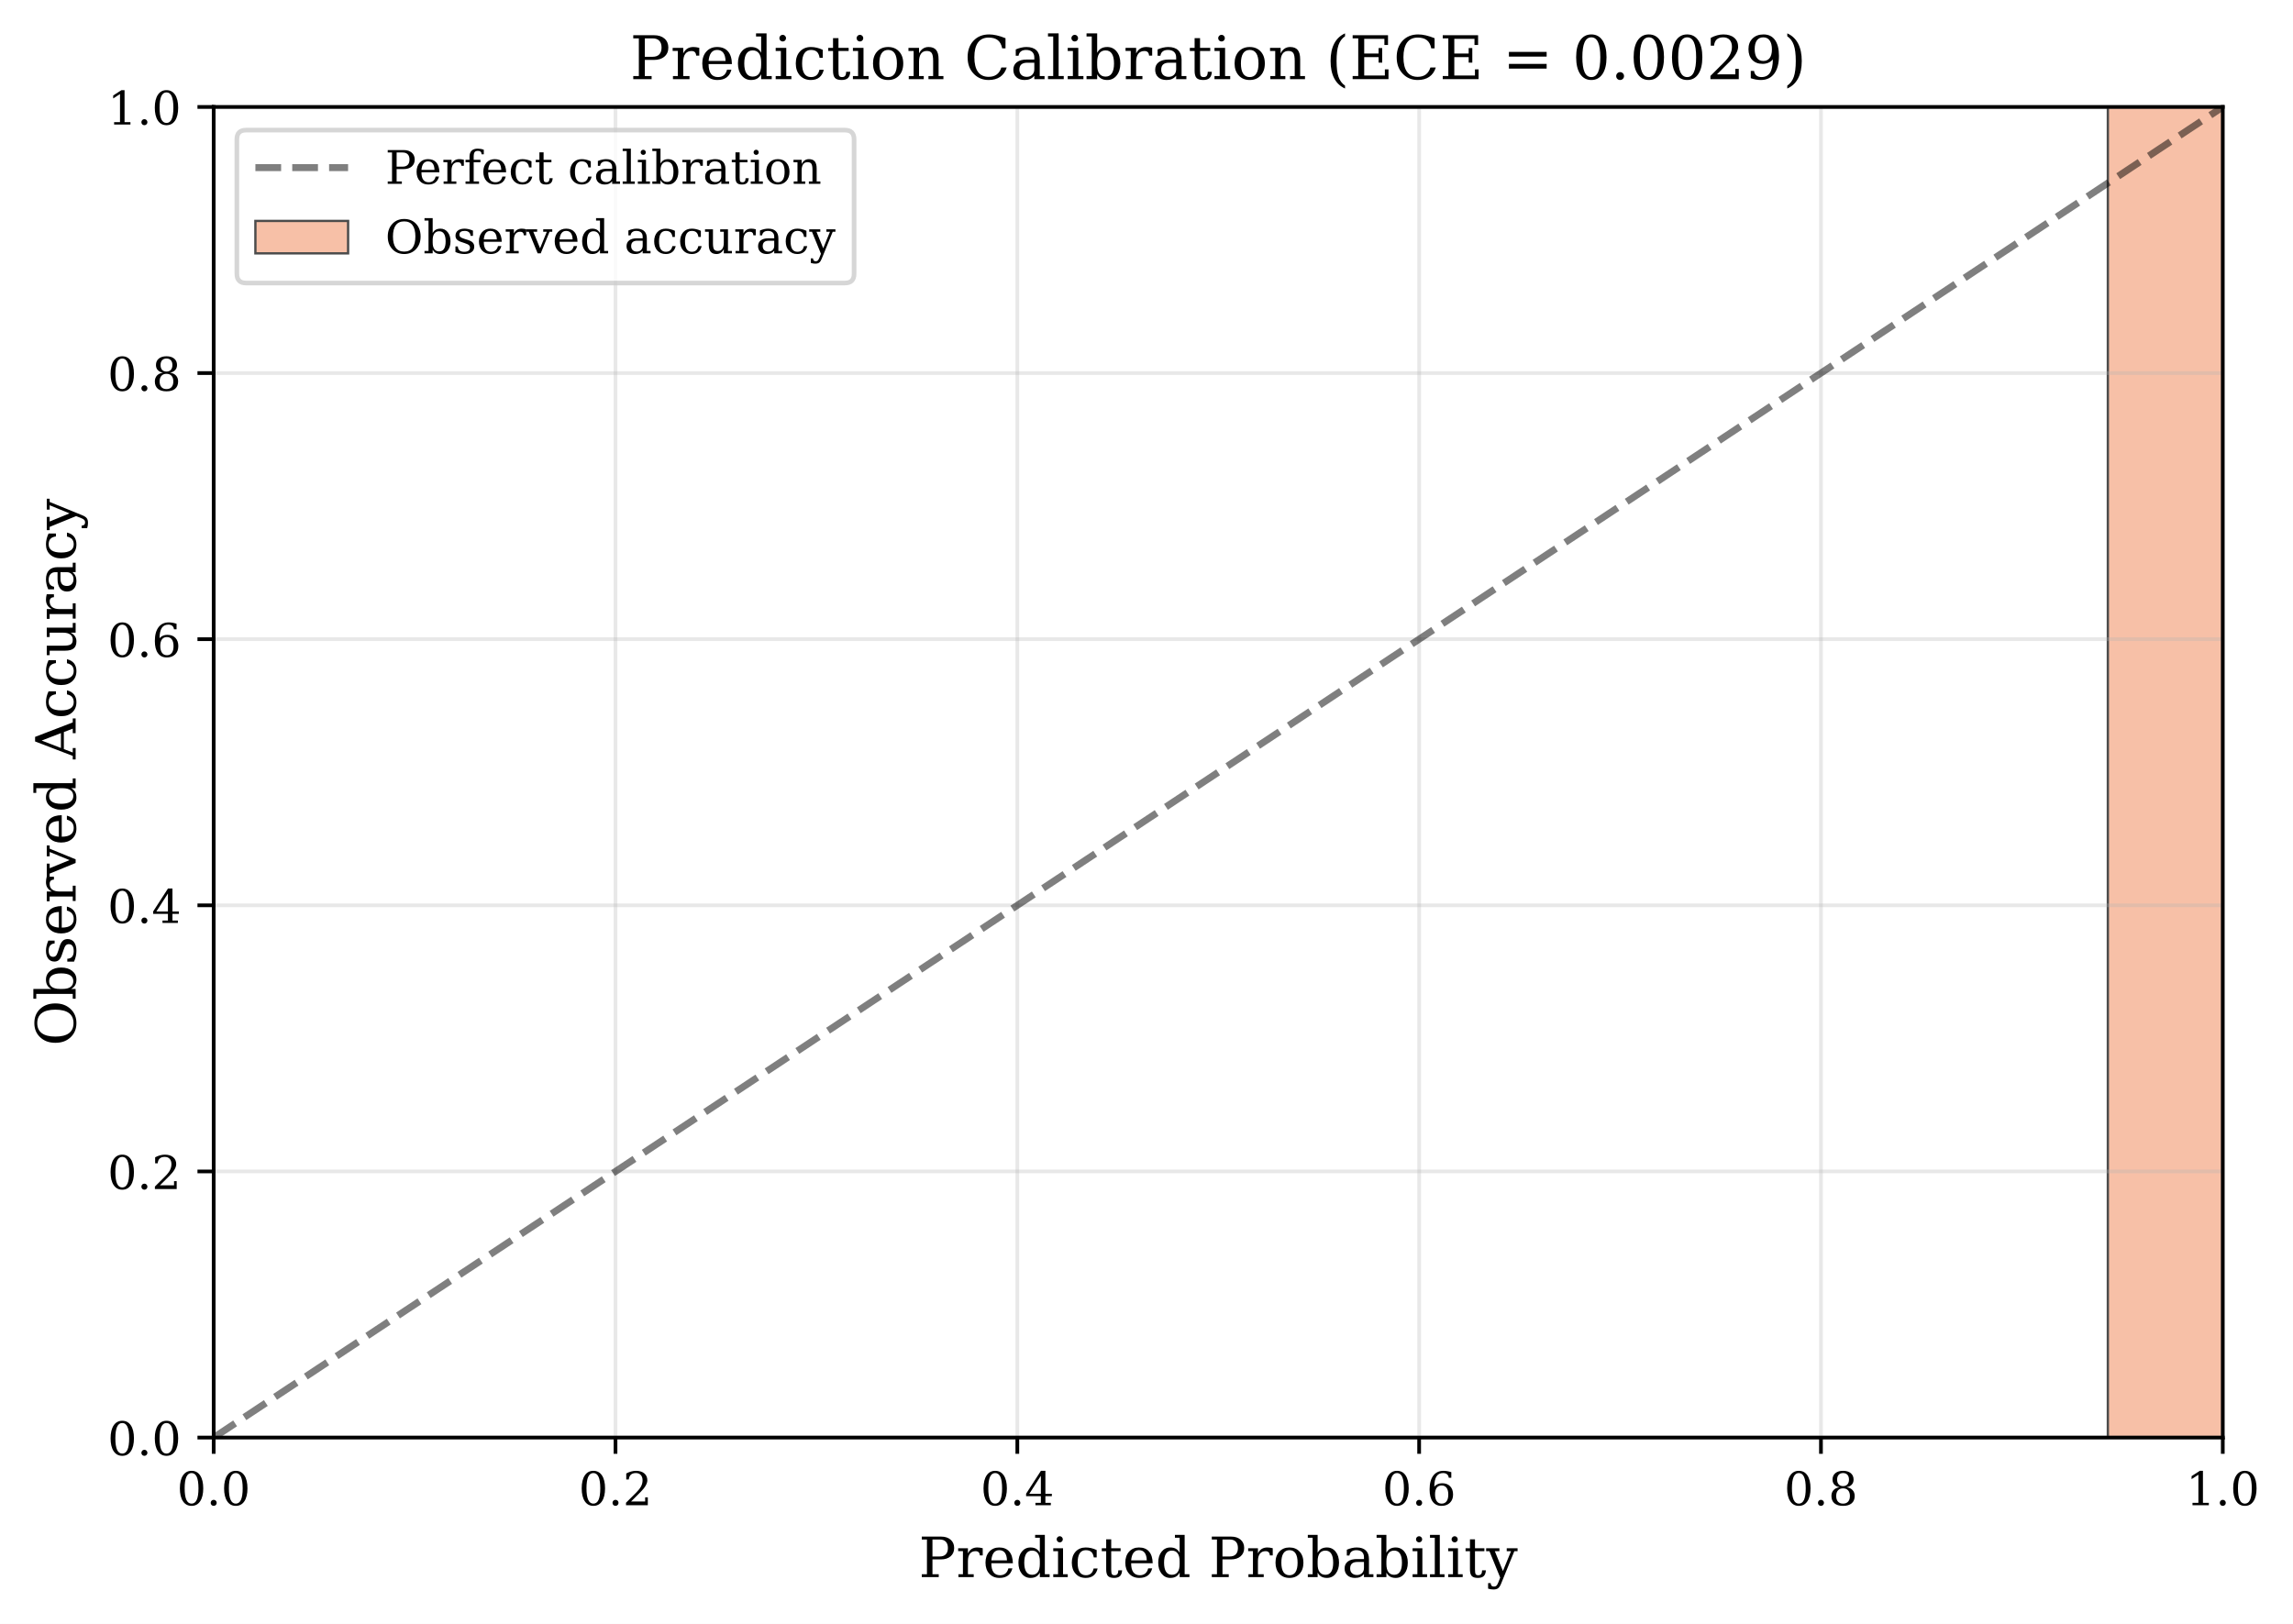
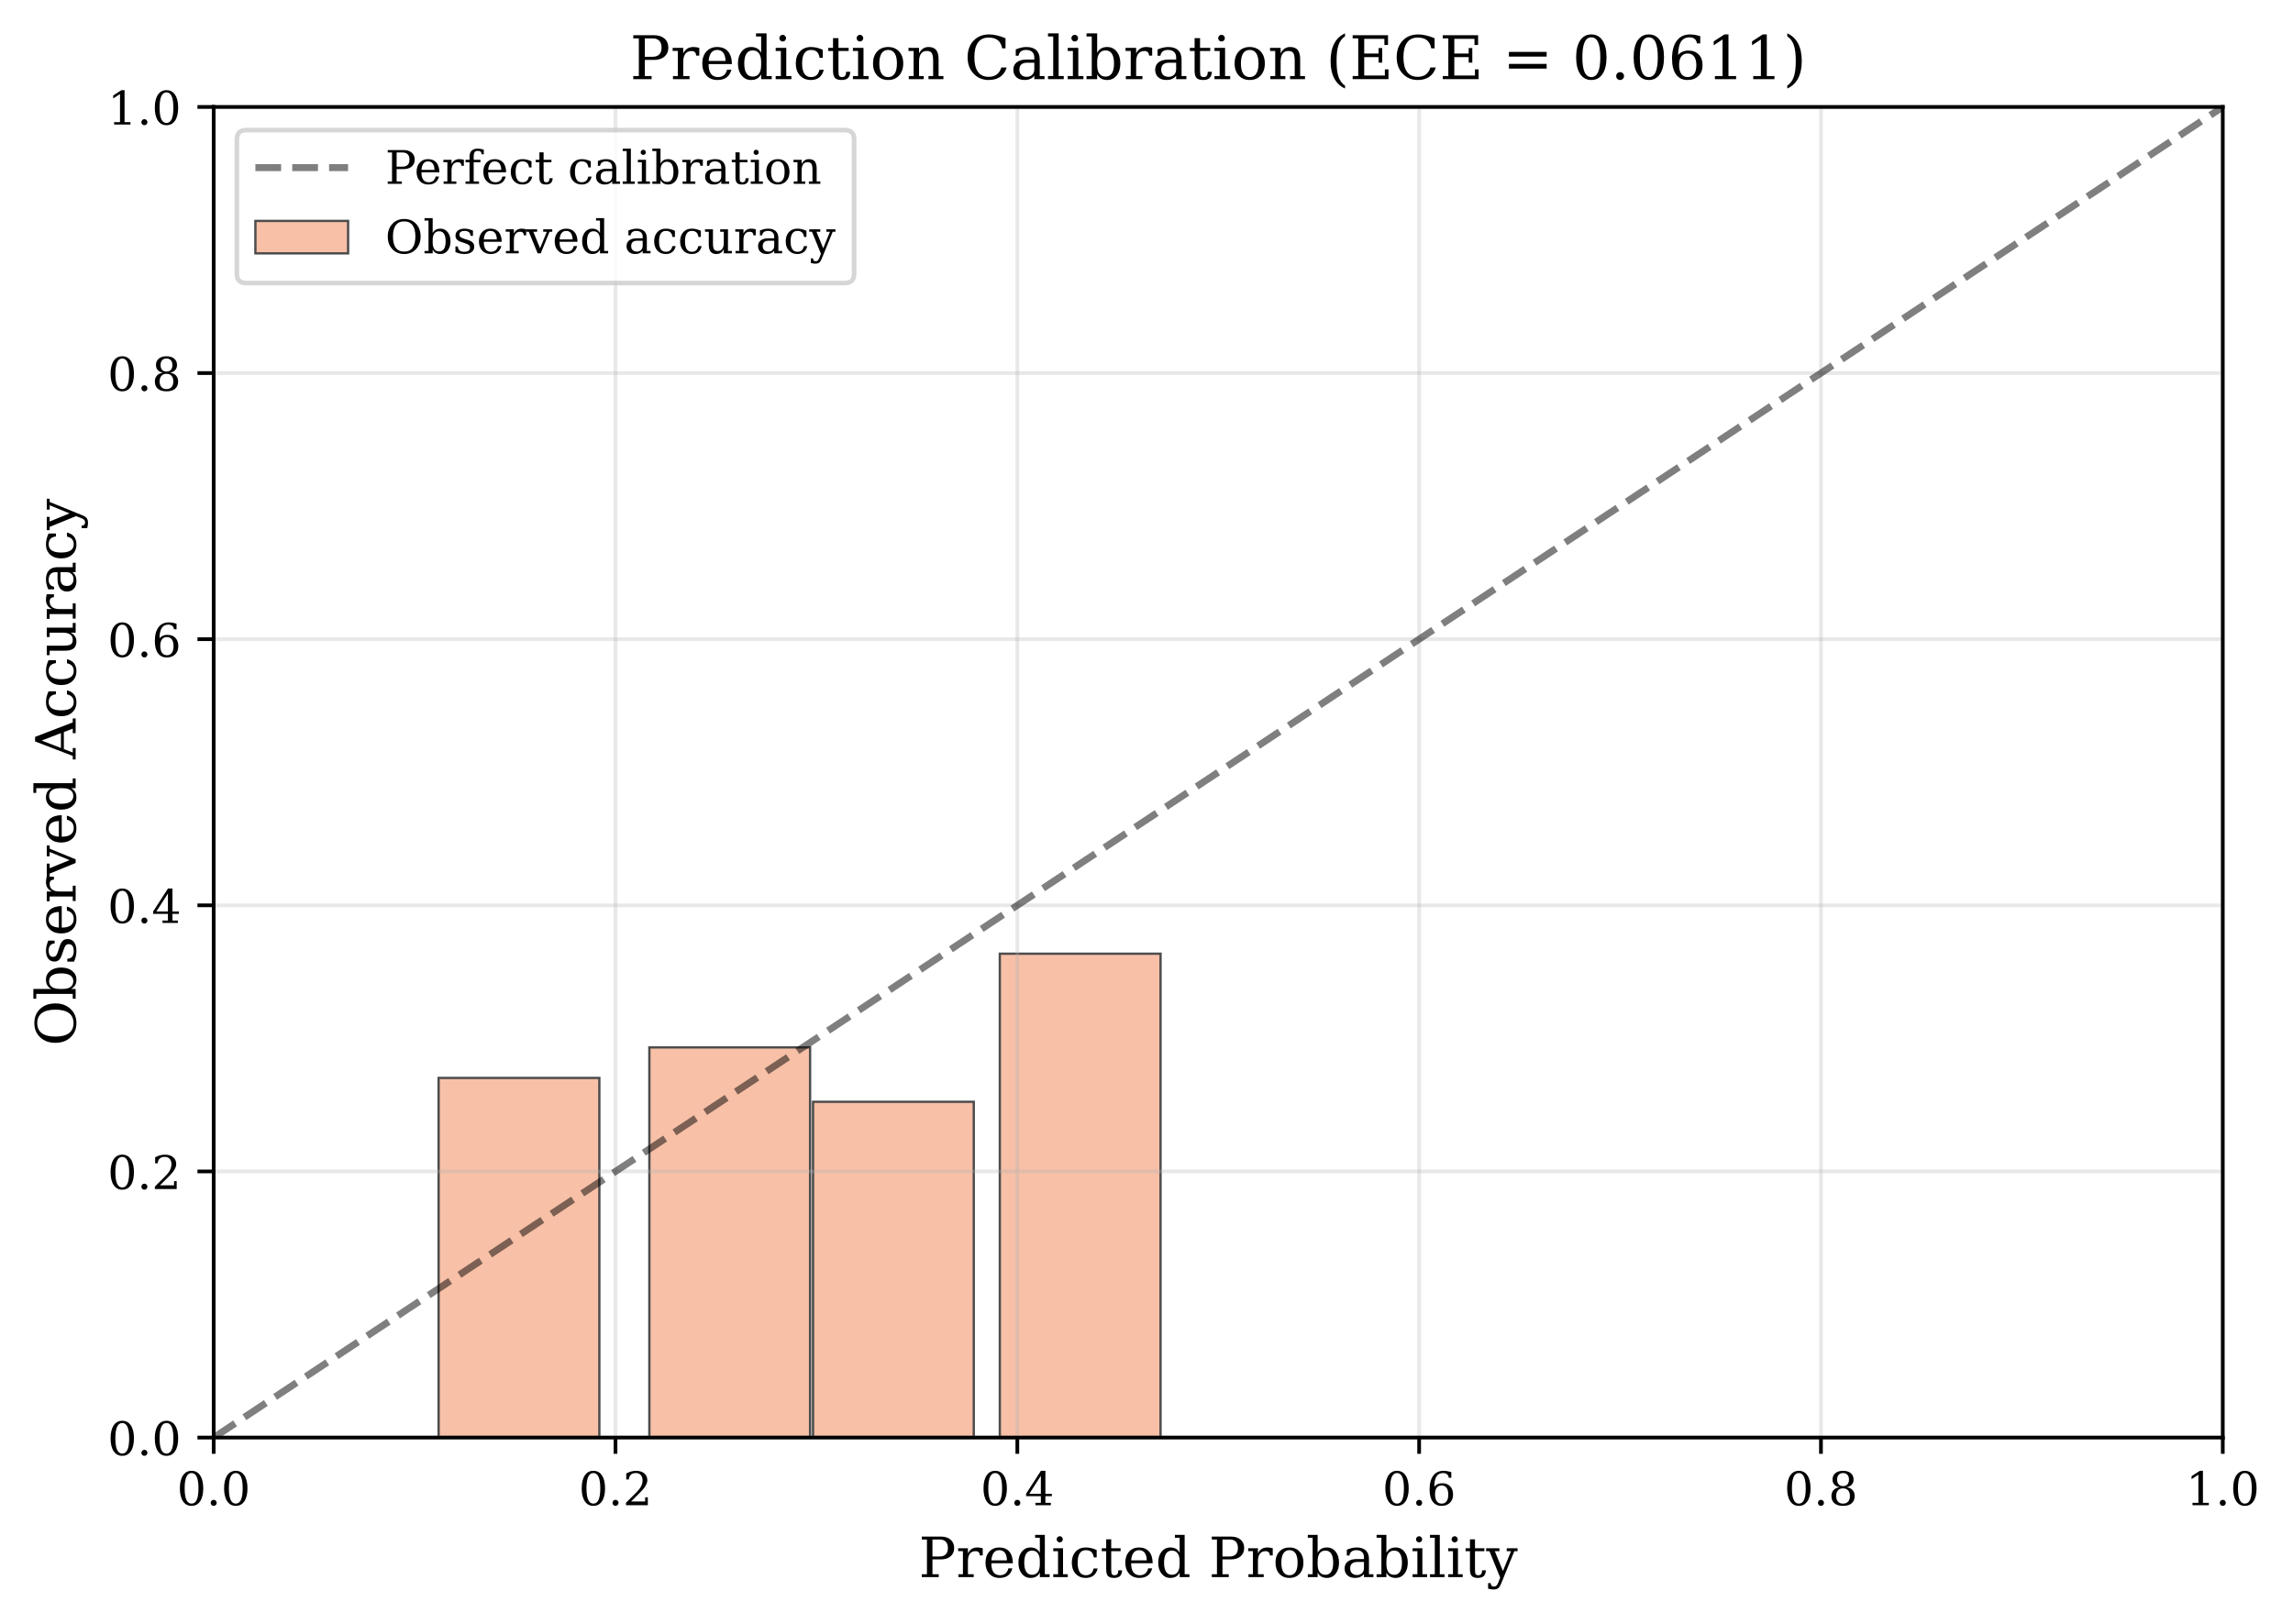
<svg xmlns="http://www.w3.org/2000/svg" xmlns:xlink="http://www.w3.org/1999/xlink" width="494.733pt" height="350.436pt" viewBox="0 0 494.733 350.436" version="1.1">
  <defs>
    <style type="text/css">*{stroke-linejoin: round; stroke-linecap: butt}</style>
  </defs>
  <g id="figure_1">
    <g id="patch_1">
      <path d="M 0 350.436  L 494.733 350.436  L 494.733 0  L 0 0  z " style="fill: #ffffff" />
    </g>
    <g id="axes_1">
      <g id="patch_2">
        <path d="M 46.104 310.235  L 479.581 310.235  L 479.581 23.078  L 46.104 23.078  z " style="fill: #ffffff" />
      </g>
      <g id="patch_3">
-         <path d="M 28.765 310.235  L 63.443 310.235  L 63.443 310.235  L 28.765 310.235  z " clip-path="url(#p8bd8ee29d3)" style="fill: #f4a582; opacity: 0.7; stroke: #000000; stroke-width: 0.5; stroke-linejoin: miter" />
+         <path d="M 50.696 310.235  L 85.374 310.235  L 85.374 310.235  L 50.696 310.235  z " clip-path="url(#p2d339470f7)" style="fill: #f4a582; opacity: 0.7; stroke: #000000; stroke-width: 0.5; stroke-linejoin: miter" />
      </g>
      <g id="patch_4">
-         <path d="M 454.785 310.235  L 489.463 310.235  L 489.463 23.078  L 454.785 23.078  z " clip-path="url(#p8bd8ee29d3)" style="fill: #f4a582; opacity: 0.7; stroke: #000000; stroke-width: 0.5; stroke-linejoin: miter" />
+         <path d="M 94.634 310.235  L 129.312 310.235  L 129.312 232.625  L 94.634 232.625  z " clip-path="url(#p2d339470f7)" style="fill: #f4a582; opacity: 0.7; stroke: #000000; stroke-width: 0.5; stroke-linejoin: miter" />
+       </g>
+       <g id="patch_5">
+         <path d="M 140.103 310.235  L 174.782 310.235  L 174.782 226.031  L 140.103 226.031  z " clip-path="url(#p2d339470f7)" style="fill: #f4a582; opacity: 0.7; stroke: #000000; stroke-width: 0.5; stroke-linejoin: miter" />
+       </g>
+       <g id="patch_6">
+         <path d="M 175.422 310.235  L 210.1 310.235  L 210.1 237.775  L 175.422 237.775  z " clip-path="url(#p2d339470f7)" style="fill: #f4a582; opacity: 0.7; stroke: #000000; stroke-width: 0.5; stroke-linejoin: miter" />
+       </g>
+       <g id="patch_7">
+         <path d="M 215.718 310.235  L 250.396 310.235  L 250.396 205.814  L 215.718 205.814  z " clip-path="url(#p2d339470f7)" style="fill: #f4a582; opacity: 0.7; stroke: #000000; stroke-width: 0.5; stroke-linejoin: miter" />
+       </g>
+       <g id="patch_8">
+         <path d="M 252.226 310.235  L 286.904 310.235  L 286.904 310.235  L 252.226 310.235  z " clip-path="url(#p2d339470f7)" style="fill: #f4a582; opacity: 0.7; stroke: #000000; stroke-width: 0.5; stroke-linejoin: miter" />
      </g>
      <g id="matplotlib.axis_1">
        <g id="xtick_1">
          <g id="line2d_1">
-             <path d="M 46.104 310.235  L 46.104 23.078  " clip-path="url(#p8bd8ee29d3)" style="fill: none; stroke: #b0b0b0; stroke-opacity: 0.3; stroke-width: 0.8; stroke-linecap: square" />
+             <path d="M 46.104 310.235  L 46.104 23.078  " clip-path="url(#p2d339470f7)" style="fill: none; stroke: #b0b0b0; stroke-opacity: 0.3; stroke-width: 0.8; stroke-linecap: square" />
          </g>
          <g id="line2d_2">
            <defs>
-               <path id="m4ef7eaef48" d="M 0 0  L 0 3.5  " style="stroke: #000000; stroke-width: 0.8" />
+               <path id="m7826bc9fe5" d="M 0 0  L 0 3.5  " style="stroke: #000000; stroke-width: 0.8" />
            </defs>
            <g>
-               <use xlink:href="#m4ef7eaef48" x="46.104" y="310.235" style="stroke: #000000; stroke-width: 0.8" />
+               <use xlink:href="#m7826bc9fe5" x="46.104" y="310.235" style="stroke: #000000; stroke-width: 0.8" />
            </g>
          </g>
          <g id="text_1">
            <g transform="translate(38.1525 324.8328) scale(0.1 -0.1)">
              <defs>
                <path id="DejaVuSerif-13" d="M 2034 219  Q 2513 219 2750 744  Q 2988 1269 2988 2328  Q 2988 3391 2750 3916  Q 2513 4441 2034 4441  Q 1556 4441 1318 3916  Q 1081 3391 1081 2328  Q 1081 1269 1318 744  Q 1556 219 2034 219  z M 2034 -91  Q 1275 -91 848 546  Q 422 1184 422 2328  Q 422 3475 848 4112  Q 1275 4750 2034 4750  Q 2797 4750 3222 4112  Q 3647 3475 3647 2328  Q 3647 1184 3222 546  Q 2797 -91 2034 -91  z " transform="scale(0.015625)" />
                <path id="DejaVuSerif-11" d="M 603 325  Q 603 500 722 622  Q 841 744 1019 744  Q 1191 744 1312 622  Q 1434 500 1434 325  Q 1434 153 1312 31  Q 1191 -91 1019 -91  Q 841 -91 722 29  Q 603 150 603 325  z " transform="scale(0.015625)" />
              </defs>
              <use xlink:href="#DejaVuSerif-13" />
              <use xlink:href="#DejaVuSerif-11" transform="translate(63.625 0)" />
              <use xlink:href="#DejaVuSerif-13" transform="translate(95.40625 0)" />
            </g>
          </g>
        </g>
        <g id="xtick_2">
          <g id="line2d_3">
-             <path d="M 132.799 310.235  L 132.799 23.078  " clip-path="url(#p8bd8ee29d3)" style="fill: none; stroke: #b0b0b0; stroke-opacity: 0.3; stroke-width: 0.8; stroke-linecap: square" />
+             <path d="M 132.799 310.235  L 132.799 23.078  " clip-path="url(#p2d339470f7)" style="fill: none; stroke: #b0b0b0; stroke-opacity: 0.3; stroke-width: 0.8; stroke-linecap: square" />
          </g>
          <g id="line2d_4">
            <g>
-               <use xlink:href="#m4ef7eaef48" x="132.799" y="310.235" style="stroke: #000000; stroke-width: 0.8" />
+               <use xlink:href="#m7826bc9fe5" x="132.799" y="310.235" style="stroke: #000000; stroke-width: 0.8" />
            </g>
          </g>
          <g id="text_2">
            <g transform="translate(124.8479 324.8328) scale(0.1 -0.1)">
              <defs>
                <path id="DejaVuSerif-15" d="M 819 3553  L 469 3553  L 469 4384  Q 803 4563 1142 4656  Q 1481 4750 1806 4750  Q 2534 4750 2956 4397  Q 3378 4044 3378 3438  Q 3378 2753 2422 1800  Q 2347 1728 2309 1691  L 1131 513  L 3078 513  L 3078 1088  L 3444 1088  L 3444 0  L 434 0  L 434 341  L 1850 1753  Q 2319 2222 2519 2614  Q 2719 3006 2719 3438  Q 2719 3909 2473 4175  Q 2228 4441 1797 4441  Q 1350 4441 1106 4219  Q 863 3997 819 3553  z " transform="scale(0.015625)" />
              </defs>
              <use xlink:href="#DejaVuSerif-13" />
              <use xlink:href="#DejaVuSerif-11" transform="translate(63.625 0)" />
              <use xlink:href="#DejaVuSerif-15" transform="translate(95.40625 0)" />
            </g>
          </g>
        </g>
        <g id="xtick_3">
          <g id="line2d_5">
-             <path d="M 219.495 310.235  L 219.495 23.078  " clip-path="url(#p8bd8ee29d3)" style="fill: none; stroke: #b0b0b0; stroke-opacity: 0.3; stroke-width: 0.8; stroke-linecap: square" />
+             <path d="M 219.495 310.235  L 219.495 23.078  " clip-path="url(#p2d339470f7)" style="fill: none; stroke: #b0b0b0; stroke-opacity: 0.3; stroke-width: 0.8; stroke-linecap: square" />
          </g>
          <g id="line2d_6">
            <g>
-               <use xlink:href="#m4ef7eaef48" x="219.495" y="310.235" style="stroke: #000000; stroke-width: 0.8" />
+               <use xlink:href="#m7826bc9fe5" x="219.495" y="310.235" style="stroke: #000000; stroke-width: 0.8" />
            </g>
          </g>
          <g id="text_3">
            <g transform="translate(211.5434 324.8328) scale(0.1 -0.1)">
              <defs>
                <path id="DejaVuSerif-17" d="M 2234 1581  L 2234 4063  L 641 1581  L 2234 1581  z M 3609 0  L 1484 0  L 1484 331  L 2234 331  L 2234 1247  L 197 1247  L 197 1588  L 2241 4750  L 2859 4750  L 2859 1581  L 3750 1581  L 3750 1247  L 2859 1247  L 2859 331  L 3609 331  L 3609 0  z " transform="scale(0.015625)" />
              </defs>
              <use xlink:href="#DejaVuSerif-13" />
              <use xlink:href="#DejaVuSerif-11" transform="translate(63.625 0)" />
              <use xlink:href="#DejaVuSerif-17" transform="translate(95.40625 0)" />
            </g>
          </g>
        </g>
        <g id="xtick_4">
          <g id="line2d_7">
-             <path d="M 306.19 310.235  L 306.19 23.078  " clip-path="url(#p8bd8ee29d3)" style="fill: none; stroke: #b0b0b0; stroke-opacity: 0.3; stroke-width: 0.8; stroke-linecap: square" />
+             <path d="M 306.19 310.235  L 306.19 23.078  " clip-path="url(#p2d339470f7)" style="fill: none; stroke: #b0b0b0; stroke-opacity: 0.3; stroke-width: 0.8; stroke-linecap: square" />
          </g>
          <g id="line2d_8">
            <g>
-               <use xlink:href="#m4ef7eaef48" x="306.19" y="310.235" style="stroke: #000000; stroke-width: 0.8" />
+               <use xlink:href="#m7826bc9fe5" x="306.19" y="310.235" style="stroke: #000000; stroke-width: 0.8" />
            </g>
          </g>
          <g id="text_4">
            <g transform="translate(298.2388 324.8328) scale(0.1 -0.1)">
              <defs>
                <path id="DejaVuSerif-19" d="M 2094 219  Q 2534 219 2771 542  Q 3009 866 3009 1472  Q 3009 2078 2771 2401  Q 2534 2725 2094 2725  Q 1647 2725 1412 2412  Q 1178 2100 1178 1509  Q 1178 888 1415 553  Q 1653 219 2094 219  z M 1075 2569  Q 1288 2803 1556 2918  Q 1825 3034 2163 3034  Q 2859 3034 3264 2615  Q 3669 2197 3669 1472  Q 3669 763 3233 336  Q 2797 -91 2069 -91  Q 1278 -91 853 498  Q 428 1088 428 2181  Q 428 3406 931 4078  Q 1434 4750 2350 4750  Q 2597 4750 2869 4703  Q 3141 4656 3425 4563  L 3425 3794  L 3072 3794  Q 3034 4109 2831 4275  Q 2628 4441 2284 4441  Q 1678 4441 1381 3981  Q 1084 3522 1075 2569  z " transform="scale(0.015625)" />
              </defs>
              <use xlink:href="#DejaVuSerif-13" />
              <use xlink:href="#DejaVuSerif-11" transform="translate(63.625 0)" />
              <use xlink:href="#DejaVuSerif-19" transform="translate(95.40625 0)" />
            </g>
          </g>
        </g>
        <g id="xtick_5">
          <g id="line2d_9">
-             <path d="M 392.886 310.235  L 392.886 23.078  " clip-path="url(#p8bd8ee29d3)" style="fill: none; stroke: #b0b0b0; stroke-opacity: 0.3; stroke-width: 0.8; stroke-linecap: square" />
+             <path d="M 392.886 310.235  L 392.886 23.078  " clip-path="url(#p2d339470f7)" style="fill: none; stroke: #b0b0b0; stroke-opacity: 0.3; stroke-width: 0.8; stroke-linecap: square" />
          </g>
          <g id="line2d_10">
            <g>
-               <use xlink:href="#m4ef7eaef48" x="392.886" y="310.235" style="stroke: #000000; stroke-width: 0.8" />
+               <use xlink:href="#m7826bc9fe5" x="392.886" y="310.235" style="stroke: #000000; stroke-width: 0.8" />
            </g>
          </g>
          <g id="text_5">
            <g transform="translate(384.9343 324.8328) scale(0.1 -0.1)">
              <defs>
                <path id="DejaVuSerif-1b" d="M 2981 1275  Q 2981 1775 2732 2051  Q 2484 2328 2034 2328  Q 1584 2328 1336 2051  Q 1088 1775 1088 1275  Q 1088 772 1336 495  Q 1584 219 2034 219  Q 2484 219 2732 495  Q 2981 772 2981 1275  z M 2853 3541  Q 2853 3966 2637 4203  Q 2422 4441 2034 4441  Q 1650 4441 1433 4203  Q 1216 3966 1216 3541  Q 1216 3113 1433 2875  Q 1650 2638 2034 2638  Q 2422 2638 2637 2875  Q 2853 3113 2853 3541  z M 2516 2484  Q 3047 2413 3344 2092  Q 3641 1772 3641 1275  Q 3641 619 3225 264  Q 2809 -91 2034 -91  Q 1263 -91 845 264  Q 428 619 428 1275  Q 428 1772 725 2092  Q 1022 2413 1556 2484  Q 1084 2569 832 2842  Q 581 3116 581 3541  Q 581 4103 968 4426  Q 1356 4750 2034 4750  Q 2713 4750 3100 4426  Q 3488 4103 3488 3541  Q 3488 3116 3236 2842  Q 2984 2569 2516 2484  z " transform="scale(0.015625)" />
              </defs>
              <use xlink:href="#DejaVuSerif-13" />
              <use xlink:href="#DejaVuSerif-11" transform="translate(63.625 0)" />
              <use xlink:href="#DejaVuSerif-1b" transform="translate(95.40625 0)" />
            </g>
          </g>
        </g>
        <g id="xtick_6">
          <g id="line2d_11">
-             <path d="M 479.581 310.235  L 479.581 23.078  " clip-path="url(#p8bd8ee29d3)" style="fill: none; stroke: #b0b0b0; stroke-opacity: 0.3; stroke-width: 0.8; stroke-linecap: square" />
+             <path d="M 479.581 310.235  L 479.581 23.078  " clip-path="url(#p2d339470f7)" style="fill: none; stroke: #b0b0b0; stroke-opacity: 0.3; stroke-width: 0.8; stroke-linecap: square" />
          </g>
          <g id="line2d_12">
            <g>
-               <use xlink:href="#m4ef7eaef48" x="479.581" y="310.235" style="stroke: #000000; stroke-width: 0.8" />
+               <use xlink:href="#m7826bc9fe5" x="479.581" y="310.235" style="stroke: #000000; stroke-width: 0.8" />
            </g>
          </g>
          <g id="text_6">
            <g transform="translate(471.6297 324.8328) scale(0.1 -0.1)">
              <defs>
                <path id="DejaVuSerif-14" d="M 909 0  L 909 331  L 1722 331  L 1722 4213  L 781 3603  L 781 4013  L 1919 4750  L 2350 4750  L 2350 331  L 3163 331  L 3163 0  L 909 0  z " transform="scale(0.015625)" />
              </defs>
              <use xlink:href="#DejaVuSerif-14" />
              <use xlink:href="#DejaVuSerif-11" transform="translate(63.625 0)" />
              <use xlink:href="#DejaVuSerif-13" transform="translate(95.40625 0)" />
            </g>
          </g>
        </g>
        <g id="text_7">
          <g transform="translate(198.2217 340.3533) scale(0.12 -0.12)">
            <defs>
              <path id="DejaVuSerif-33" d="M 1581 2375  L 2406 2375  Q 2872 2375 3115 2626  Q 3359 2878 3359 3353  Q 3359 3831 3115 4081  Q 2872 4331 2406 4331  L 1581 4331  L 1581 2375  z M 353 0  L 353 331  L 947 331  L 947 4331  L 353 4331  L 353 4666  L 2559 4666  Q 3259 4666 3668 4311  Q 4078 3956 4078 3353  Q 4078 2753 3668 2397  Q 3259 2041 2559 2041  L 1581 2041  L 1581 331  L 2303 331  L 2303 0  L 353 0  z " transform="scale(0.015625)" />
              <path id="DejaVuSerif-55" d="M 3059 3328  L 3059 2497  L 2728 2497  Q 2713 2744 2591 2866  Q 2469 2988 2234 2988  Q 1809 2988 1582 2694  Q 1356 2400 1356 1850  L 1356 331  L 2022 331  L 2022 0  L 263 0  L 263 331  L 781 331  L 781 2994  L 231 2994  L 231 3322  L 1356 3322  L 1356 2731  Q 1525 3078 1790 3245  Q 2056 3413 2438 3413  Q 2578 3413 2733 3391  Q 2888 3369 3059 3328  z " transform="scale(0.015625)" />
              <path id="DejaVuSerif-48" d="M 3469 1600  L 991 1600  L 991 1575  Q 991 903 1244 561  Q 1497 219 1991 219  Q 2369 219 2611 417  Q 2853 616 2950 1006  L 3413 1006  Q 3275 459 2904 184  Q 2534 -91 1931 -91  Q 1203 -91 761 389  Q 319 869 319 1663  Q 319 2450 753 2931  Q 1188 3413 1894 3413  Q 2647 3413 3050 2948  Q 3453 2484 3469 1600  z M 2791 1931  Q 2772 2513 2545 2808  Q 2319 3103 1894 3103  Q 1497 3103 1269 2806  Q 1041 2509 991 1931  L 2791 1931  z " transform="scale(0.015625)" />
              <path id="DejaVuSerif-47" d="M 3359 331  L 3909 331  L 3909 0  L 2784 0  L 2784 519  Q 2616 206 2355 57  Q 2094 -91 1709 -91  Q 1097 -91 708 395  Q 319 881 319 1663  Q 319 2444 706 2928  Q 1094 3413 1709 3413  Q 2094 3413 2355 3264  Q 2616 3116 2784 2803  L 2784 4531  L 2241 4531  L 2241 4863  L 3359 4863  L 3359 331  z M 2784 1497  L 2784 1825  Q 2784 2422 2554 2737  Q 2325 3053 1888 3053  Q 1444 3053 1217 2703  Q 991 2353 991 1663  Q 991 975 1217 622  Q 1444 269 1888 269  Q 2325 269 2554 583  Q 2784 897 2784 1497  z " transform="scale(0.015625)" />
              <path id="DejaVuSerif-4c" d="M 622 4353  Q 622 4497 726 4603  Q 831 4709 978 4709  Q 1122 4709 1226 4603  Q 1331 4497 1331 4353  Q 1331 4206 1228 4103  Q 1125 4000 978 4000  Q 831 4000 726 4103  Q 622 4206 622 4353  z M 1356 331  L 1900 331  L 1900 0  L 231 0  L 231 331  L 781 331  L 781 2988  L 231 2988  L 231 3322  L 1356 3322  L 1356 331  z " transform="scale(0.015625)" />
              <path id="DejaVuSerif-46" d="M 3291 997  Q 3169 466 2822 187  Q 2475 -91 1925 -91  Q 1200 -91 759 389  Q 319 869 319 1663  Q 319 2459 759 2936  Q 1200 3413 1925 3413  Q 2241 3413 2553 3339  Q 2866 3266 3181 3116  L 3181 2266  L 2847 2266  Q 2781 2703 2561 2903  Q 2341 3103 1931 3103  Q 1466 3103 1228 2742  Q 991 2381 991 1663  Q 991 944 1227 581  Q 1463 219 1931 219  Q 2303 219 2525 412  Q 2747 606 2828 997  L 3291 997  z " transform="scale(0.015625)" />
              <path id="DejaVuSerif-57" d="M 691 2988  L 184 2988  L 184 3322  L 691 3322  L 691 4353  L 1269 4353  L 1269 3322  L 2350 3322  L 2350 2988  L 1269 2988  L 1269 878  Q 1269 456 1350 337  Q 1431 219 1650 219  Q 1875 219 1978 351  Q 2081 484 2088 781  L 2522 781  Q 2497 328 2275 118  Q 2053 -91 1600 -91  Q 1103 -91 897 129  Q 691 350 691 878  L 691 2988  z " transform="scale(0.015625)" />
              <path id="DejaVuSerif-3" transform="scale(0.015625)" />
              <path id="DejaVuSerif-52" d="M 1925 219  Q 2388 219 2623 584  Q 2859 950 2859 1663  Q 2859 2375 2623 2739  Q 2388 3103 1925 3103  Q 1463 3103 1227 2739  Q 991 2375 991 1663  Q 991 950 1228 584  Q 1466 219 1925 219  z M 1925 -91  Q 1200 -91 759 389  Q 319 869 319 1663  Q 319 2456 758 2934  Q 1197 3413 1925 3413  Q 2653 3413 3092 2934  Q 3531 2456 3531 1663  Q 3531 869 3092 389  Q 2653 -91 1925 -91  z " transform="scale(0.015625)" />
              <path id="DejaVuSerif-45" d="M 738 331  L 738 4531  L 184 4531  L 184 4863  L 1313 4863  L 1313 2803  Q 1481 3116 1742 3264  Q 2003 3413 2388 3413  Q 3000 3413 3387 2928  Q 3775 2444 3775 1663  Q 3775 881 3387 395  Q 3000 -91 2388 -91  Q 2003 -91 1742 57  Q 1481 206 1313 519  L 1313 0  L 184 0  L 184 331  L 738 331  z M 1313 1497  Q 1313 897 1542 583  Q 1772 269 2209 269  Q 2650 269 2876 622  Q 3103 975 3103 1663  Q 3103 2353 2876 2703  Q 2650 3053 2209 3053  Q 1772 3053 1542 2737  Q 1313 2422 1313 1825  L 1313 1497  z " transform="scale(0.015625)" />
              <path id="DejaVuSerif-44" d="M 2547 1044  L 2547 1747  L 1806 1747  Q 1378 1747 1168 1562  Q 959 1378 959 997  Q 959 650 1171 447  Q 1384 244 1747 244  Q 2106 244 2326 466  Q 2547 688 2547 1044  z M 3122 2075  L 3122 331  L 3634 331  L 3634 0  L 2547 0  L 2547 359  Q 2356 128 2106 18  Q 1856 -91 1522 -91  Q 969 -91 644 203  Q 319 497 319 997  Q 319 1513 691 1797  Q 1063 2081 1741 2081  L 2547 2081  L 2547 2309  Q 2547 2688 2317 2895  Q 2088 3103 1672 3103  Q 1328 3103 1125 2947  Q 922 2791 872 2484  L 575 2484  L 575 3156  Q 875 3284 1158 3348  Q 1441 3413 1709 3413  Q 2400 3413 2761 3070  Q 3122 2728 3122 2075  z " transform="scale(0.015625)" />
              <path id="DejaVuSerif-4f" d="M 1313 331  L 1856 331  L 1856 0  L 184 0  L 184 331  L 738 331  L 738 4531  L 184 4531  L 184 4863  L 1313 4863  L 1313 331  z " transform="scale(0.015625)" />
              <path id="DejaVuSerif-5c" d="M 1381 -609  L 1600 -56  L 359 2988  L -19 2988  L -19 3322  L 1509 3322  L 1509 2988  L 978 2988  L 1913 703  L 2847 2988  L 2350 2988  L 2350 3322  L 3597 3322  L 3597 2988  L 3225 2988  L 1703 -750  Q 1547 -1138 1356 -1280  Q 1166 -1422 819 -1422  Q 672 -1422 517 -1397  Q 363 -1372 206 -1325  L 206 -691  L 500 -691  Q 519 -903 608 -995  Q 697 -1088 884 -1088  Q 1056 -1088 1161 -992  Q 1266 -897 1381 -609  z " transform="scale(0.015625)" />
            </defs>
            <use xlink:href="#DejaVuSerif-33" />
            <use xlink:href="#DejaVuSerif-55" transform="translate(67.28125 0)" />
            <use xlink:href="#DejaVuSerif-48" transform="translate(115.0781 0)" />
            <use xlink:href="#DejaVuSerif-47" transform="translate(174.2656 0)" />
            <use xlink:href="#DejaVuSerif-4c" transform="translate(238.2812 0)" />
            <use xlink:href="#DejaVuSerif-46" transform="translate(270.2656 0)" />
            <use xlink:href="#DejaVuSerif-57" transform="translate(326.2656 0)" />
            <use xlink:href="#DejaVuSerif-48" transform="translate(366.4531 0)" />
            <use xlink:href="#DejaVuSerif-47" transform="translate(425.6406 0)" />
            <use xlink:href="#DejaVuSerif-3" transform="translate(489.6562 0)" />
            <use xlink:href="#DejaVuSerif-33" transform="translate(521.4375 0)" />
            <use xlink:href="#DejaVuSerif-55" transform="translate(588.7188 0)" />
            <use xlink:href="#DejaVuSerif-52" transform="translate(636.5156 0)" />
            <use xlink:href="#DejaVuSerif-45" transform="translate(696.7188 0)" />
            <use xlink:href="#DejaVuSerif-44" transform="translate(760.7344 0)" />
            <use xlink:href="#DejaVuSerif-45" transform="translate(820.3594 0)" />
            <use xlink:href="#DejaVuSerif-4c" transform="translate(884.375 0)" />
            <use xlink:href="#DejaVuSerif-4f" transform="translate(916.3594 0)" />
            <use xlink:href="#DejaVuSerif-4c" transform="translate(948.3438 0)" />
            <use xlink:href="#DejaVuSerif-57" transform="translate(980.3281 0)" />
            <use xlink:href="#DejaVuSerif-5c" transform="translate(1020.516 0)" />
          </g>
        </g>
      </g>
      <g id="matplotlib.axis_2">
        <g id="ytick_1">
          <g id="line2d_13">
-             <path d="M 46.104 310.235  L 479.581 310.235  " clip-path="url(#p8bd8ee29d3)" style="fill: none; stroke: #b0b0b0; stroke-opacity: 0.3; stroke-width: 0.8; stroke-linecap: square" />
+             <path d="M 46.104 310.235  L 479.581 310.235  " clip-path="url(#p2d339470f7)" style="fill: none; stroke: #b0b0b0; stroke-opacity: 0.3; stroke-width: 0.8; stroke-linecap: square" />
          </g>
          <g id="line2d_14">
            <defs>
-               <path id="m0b6b5f50b1" d="M 0 0  L -3.5 0  " style="stroke: #000000; stroke-width: 0.8" />
+               <path id="m7e1b3228fb" d="M 0 0  L -3.5 0  " style="stroke: #000000; stroke-width: 0.8" />
            </defs>
            <g>
-               <use xlink:href="#m0b6b5f50b1" x="46.104" y="310.235" style="stroke: #000000; stroke-width: 0.8" />
+               <use xlink:href="#m7e1b3228fb" x="46.104" y="310.235" style="stroke: #000000; stroke-width: 0.8" />
            </g>
          </g>
          <g id="text_8">
            <g transform="translate(23.20094 314.034) scale(0.1 -0.1)">
              <use xlink:href="#DejaVuSerif-13" />
              <use xlink:href="#DejaVuSerif-11" transform="translate(63.625 0)" />
              <use xlink:href="#DejaVuSerif-13" transform="translate(95.40625 0)" />
            </g>
          </g>
        </g>
        <g id="ytick_2">
          <g id="line2d_15">
-             <path d="M 46.104 252.804  L 479.581 252.804  " clip-path="url(#p8bd8ee29d3)" style="fill: none; stroke: #b0b0b0; stroke-opacity: 0.3; stroke-width: 0.8; stroke-linecap: square" />
+             <path d="M 46.104 252.804  L 479.581 252.804  " clip-path="url(#p2d339470f7)" style="fill: none; stroke: #b0b0b0; stroke-opacity: 0.3; stroke-width: 0.8; stroke-linecap: square" />
          </g>
          <g id="line2d_16">
            <g>
-               <use xlink:href="#m0b6b5f50b1" x="46.104" y="252.804" style="stroke: #000000; stroke-width: 0.8" />
+               <use xlink:href="#m7e1b3228fb" x="46.104" y="252.804" style="stroke: #000000; stroke-width: 0.8" />
            </g>
          </g>
          <g id="text_9">
            <g transform="translate(23.20094 256.6025) scale(0.1 -0.1)">
              <use xlink:href="#DejaVuSerif-13" />
              <use xlink:href="#DejaVuSerif-11" transform="translate(63.625 0)" />
              <use xlink:href="#DejaVuSerif-15" transform="translate(95.40625 0)" />
            </g>
          </g>
        </g>
        <g id="ytick_3">
          <g id="line2d_17">
-             <path d="M 46.104 195.372  L 479.581 195.372  " clip-path="url(#p8bd8ee29d3)" style="fill: none; stroke: #b0b0b0; stroke-opacity: 0.3; stroke-width: 0.8; stroke-linecap: square" />
+             <path d="M 46.104 195.372  L 479.581 195.372  " clip-path="url(#p2d339470f7)" style="fill: none; stroke: #b0b0b0; stroke-opacity: 0.3; stroke-width: 0.8; stroke-linecap: square" />
          </g>
          <g id="line2d_18">
            <g>
-               <use xlink:href="#m0b6b5f50b1" x="46.104" y="195.372" style="stroke: #000000; stroke-width: 0.8" />
+               <use xlink:href="#m7e1b3228fb" x="46.104" y="195.372" style="stroke: #000000; stroke-width: 0.8" />
            </g>
          </g>
          <g id="text_10">
            <g transform="translate(23.20094 199.1711) scale(0.1 -0.1)">
              <use xlink:href="#DejaVuSerif-13" />
              <use xlink:href="#DejaVuSerif-11" transform="translate(63.625 0)" />
              <use xlink:href="#DejaVuSerif-17" transform="translate(95.40625 0)" />
            </g>
          </g>
        </g>
        <g id="ytick_4">
          <g id="line2d_19">
-             <path d="M 46.104 137.941  L 479.581 137.941  " clip-path="url(#p8bd8ee29d3)" style="fill: none; stroke: #b0b0b0; stroke-opacity: 0.3; stroke-width: 0.8; stroke-linecap: square" />
+             <path d="M 46.104 137.941  L 479.581 137.941  " clip-path="url(#p2d339470f7)" style="fill: none; stroke: #b0b0b0; stroke-opacity: 0.3; stroke-width: 0.8; stroke-linecap: square" />
          </g>
          <g id="line2d_20">
            <g>
-               <use xlink:href="#m0b6b5f50b1" x="46.104" y="137.941" style="stroke: #000000; stroke-width: 0.8" />
+               <use xlink:href="#m7e1b3228fb" x="46.104" y="137.941" style="stroke: #000000; stroke-width: 0.8" />
            </g>
          </g>
          <g id="text_11">
            <g transform="translate(23.20094 141.7397) scale(0.1 -0.1)">
              <use xlink:href="#DejaVuSerif-13" />
              <use xlink:href="#DejaVuSerif-11" transform="translate(63.625 0)" />
              <use xlink:href="#DejaVuSerif-19" transform="translate(95.40625 0)" />
            </g>
          </g>
        </g>
        <g id="ytick_5">
          <g id="line2d_21">
-             <path d="M 46.104 80.509  L 479.581 80.509  " clip-path="url(#p8bd8ee29d3)" style="fill: none; stroke: #b0b0b0; stroke-opacity: 0.3; stroke-width: 0.8; stroke-linecap: square" />
+             <path d="M 46.104 80.509  L 479.581 80.509  " clip-path="url(#p2d339470f7)" style="fill: none; stroke: #b0b0b0; stroke-opacity: 0.3; stroke-width: 0.8; stroke-linecap: square" />
          </g>
          <g id="line2d_22">
            <g>
-               <use xlink:href="#m0b6b5f50b1" x="46.104" y="80.509" style="stroke: #000000; stroke-width: 0.8" />
+               <use xlink:href="#m7e1b3228fb" x="46.104" y="80.509" style="stroke: #000000; stroke-width: 0.8" />
            </g>
          </g>
          <g id="text_12">
            <g transform="translate(23.20094 84.30823) scale(0.1 -0.1)">
              <use xlink:href="#DejaVuSerif-13" />
              <use xlink:href="#DejaVuSerif-11" transform="translate(63.625 0)" />
              <use xlink:href="#DejaVuSerif-1b" transform="translate(95.40625 0)" />
            </g>
          </g>
        </g>
        <g id="ytick_6">
          <g id="line2d_23">
-             <path d="M 46.104 23.078  L 479.581 23.078  " clip-path="url(#p8bd8ee29d3)" style="fill: none; stroke: #b0b0b0; stroke-opacity: 0.3; stroke-width: 0.8; stroke-linecap: square" />
+             <path d="M 46.104 23.078  L 479.581 23.078  " clip-path="url(#p2d339470f7)" style="fill: none; stroke: #b0b0b0; stroke-opacity: 0.3; stroke-width: 0.8; stroke-linecap: square" />
          </g>
          <g id="line2d_24">
            <g>
-               <use xlink:href="#m0b6b5f50b1" x="46.104" y="23.078" style="stroke: #000000; stroke-width: 0.8" />
+               <use xlink:href="#m7e1b3228fb" x="46.104" y="23.078" style="stroke: #000000; stroke-width: 0.8" />
            </g>
          </g>
          <g id="text_13">
            <g transform="translate(23.20094 26.8768) scale(0.1 -0.1)">
              <use xlink:href="#DejaVuSerif-14" />
              <use xlink:href="#DejaVuSerif-11" transform="translate(63.625 0)" />
              <use xlink:href="#DejaVuSerif-13" transform="translate(95.40625 0)" />
            </g>
          </g>
        </g>
        <g id="text_14">
          <g transform="translate(16.31812 225.7163) rotate(-90) scale(0.12 -0.12)">
            <defs>
              <path id="DejaVuSerif-32" d="M 2625 244  Q 3391 244 3781 770  Q 4172 1297 4172 2328  Q 4172 3363 3781 3889  Q 3391 4416 2625 4416  Q 1856 4416 1465 3889  Q 1075 3363 1075 2328  Q 1075 1297 1465 770  Q 1856 244 2625 244  z M 2625 -91  Q 2150 -91 1751 65  Q 1353 222 1050 525  Q 700 875 529 1319  Q 359 1763 359 2328  Q 359 2894 529 3339  Q 700 3784 1050 4134  Q 1356 4441 1750 4595  Q 2144 4750 2625 4750  Q 3641 4750 4266 4084  Q 4891 3419 4891 2328  Q 4891 1769 4719 1320  Q 4547 872 4197 525  Q 3891 219 3497 64  Q 3103 -91 2625 -91  z " transform="scale(0.015625)" />
              <path id="DejaVuSerif-56" d="M 359 184  L 359 959  L 691 959  Q 703 588 923 403  Q 1144 219 1575 219  Q 1963 219 2166 364  Q 2369 509 2369 788  Q 2369 1006 2220 1140  Q 2072 1275 1594 1428  L 1178 1569  Q 750 1706 558 1912  Q 366 2119 366 2438  Q 366 2894 700 3153  Q 1034 3413 1625 3413  Q 1888 3413 2178 3344  Q 2469 3275 2778 3144  L 2778 2419  L 2447 2419  Q 2434 2741 2221 2922  Q 2009 3103 1644 3103  Q 1281 3103 1095 2975  Q 909 2847 909 2591  Q 909 2381 1050 2254  Q 1191 2128 1613 1997  L 2069 1856  Q 2541 1709 2748 1489  Q 2956 1269 2956 922  Q 2956 450 2595 179  Q 2234 -91 1600 -91  Q 1278 -91 972 -22  Q 666 47 359 184  z " transform="scale(0.015625)" />
              <path id="DejaVuSerif-59" d="M 1581 0  L 359 2988  L -19 2988  L -19 3322  L 1509 3322  L 1509 2988  L 978 2988  L 1913 703  L 2847 2988  L 2350 2988  L 2350 3322  L 3597 3322  L 3597 2988  L 3225 2988  L 2003 0  L 1581 0  z " transform="scale(0.015625)" />
              <path id="DejaVuSerif-24" d="M 1281 1691  L 2994 1691  L 2138 3909  L 1281 1691  z M -38 0  L -38 331  L 372 331  L 2034 4666  L 2559 4666  L 4225 331  L 4684 331  L 4684 0  L 2988 0  L 2988 331  L 3506 331  L 3116 1356  L 1153 1356  L 763 331  L 1275 331  L 1275 0  L -38 0  z " transform="scale(0.015625)" />
              <path id="DejaVuSerif-58" d="M 2266 3322  L 3341 3322  L 3341 331  L 3884 331  L 3884 0  L 2766 0  L 2766 588  Q 2606 256 2353 82  Q 2100 -91 1766 -91  Q 1213 -91 952 223  Q 691 538 691 1209  L 691 2988  L 172 2988  L 172 3322  L 1269 3322  L 1269 1388  Q 1269 781 1417 556  Q 1566 331 1947 331  Q 2347 331 2556 625  Q 2766 919 2766 1478  L 2766 2988  L 2266 2988  L 2266 3322  z " transform="scale(0.015625)" />
            </defs>
            <use xlink:href="#DejaVuSerif-32" />
            <use xlink:href="#DejaVuSerif-45" transform="translate(81.98438 0)" />
            <use xlink:href="#DejaVuSerif-56" transform="translate(146 0)" />
            <use xlink:href="#DejaVuSerif-48" transform="translate(197.3125 0)" />
            <use xlink:href="#DejaVuSerif-55" transform="translate(256.5 0)" />
            <use xlink:href="#DejaVuSerif-59" transform="translate(304.2969 0)" />
            <use xlink:href="#DejaVuSerif-48" transform="translate(360.7969 0)" />
            <use xlink:href="#DejaVuSerif-47" transform="translate(419.9844 0)" />
            <use xlink:href="#DejaVuSerif-3" transform="translate(484 0)" />
            <use xlink:href="#DejaVuSerif-24" transform="translate(515.7812 0)" />
            <use xlink:href="#DejaVuSerif-46" transform="translate(588 0)" />
            <use xlink:href="#DejaVuSerif-46" transform="translate(644 0)" />
            <use xlink:href="#DejaVuSerif-58" transform="translate(700 0)" />
            <use xlink:href="#DejaVuSerif-55" transform="translate(764.4062 0)" />
            <use xlink:href="#DejaVuSerif-44" transform="translate(812.2031 0)" />
            <use xlink:href="#DejaVuSerif-46" transform="translate(871.8281 0)" />
            <use xlink:href="#DejaVuSerif-5c" transform="translate(927.8281 0)" />
          </g>
        </g>
      </g>
      <g id="line2d_25">
-         <path d="M 46.104 310.235  L 479.581 23.078  " clip-path="url(#p8bd8ee29d3)" style="fill: none; stroke-dasharray: 5.55,2.4; stroke-dashoffset: 0; stroke: #000000; stroke-opacity: 0.5; stroke-width: 1.5" />
-       </g>
-       <g id="patch_5">
+         <path d="M 46.104 310.235  L 479.581 23.078  " clip-path="url(#p2d339470f7)" style="fill: none; stroke-dasharray: 5.55,2.4; stroke-dashoffset: 0; stroke: #000000; stroke-opacity: 0.5; stroke-width: 1.5" />
+       </g>
+       <g id="patch_9">
        <path d="M 46.104 310.235  L 46.104 23.078  " style="fill: none; stroke: #000000; stroke-width: 0.8; stroke-linejoin: miter; stroke-linecap: square" />
      </g>
-       <g id="patch_6">
+       <g id="patch_10">
        <path d="M 479.581 310.235  L 479.581 23.078  " style="fill: none; stroke: #000000; stroke-width: 0.8; stroke-linejoin: miter; stroke-linecap: square" />
      </g>
-       <g id="patch_7">
+       <g id="patch_11">
        <path d="M 46.104 310.235  L 479.581 310.235  " style="fill: none; stroke: #000000; stroke-width: 0.8; stroke-linejoin: miter; stroke-linecap: square" />
      </g>
-       <g id="patch_8">
+       <g id="patch_12">
        <path d="M 46.104 23.078  L 479.581 23.078  " style="fill: none; stroke: #000000; stroke-width: 0.8; stroke-linejoin: miter; stroke-linecap: square" />
      </g>
      <g id="text_15">
        <g transform="translate(135.9139 17.07797) scale(0.13 -0.13)">
          <defs>
            <path id="DejaVuSerif-51" d="M 263 0  L 263 331  L 781 331  L 781 2988  L 231 2988  L 231 3322  L 1356 3322  L 1356 2731  Q 1516 3069 1770 3241  Q 2025 3413 2363 3413  Q 2913 3413 3172 3097  Q 3431 2781 3431 2113  L 3431 331  L 3944 331  L 3944 0  L 2356 0  L 2356 331  L 2853 331  L 2853 1931  Q 2853 2541 2703 2767  Q 2553 2994 2175 2994  Q 1775 2994 1565 2701  Q 1356 2409 1356 1850  L 1356 331  L 1856 331  L 1856 0  L 263 0  z " transform="scale(0.015625)" />
            <path id="DejaVuSerif-26" d="M 4513 1234  Q 4306 581 3820 245  Q 3334 -91 2591 -91  Q 2134 -91 1743 65  Q 1353 222 1050 525  Q 700 875 529 1320  Q 359 1766 359 2328  Q 359 3416 987 4083  Q 1616 4750 2644 4750  Q 3025 4750 3456 4650  Q 3888 4550 4384 4347  L 4384 3272  L 4031 3272  Q 3916 3859 3567 4137  Q 3219 4416 2591 4416  Q 1844 4416 1459 3886  Q 1075 3356 1075 2328  Q 1075 1303 1459 773  Q 1844 244 2591 244  Q 3113 244 3450 492  Q 3788 741 3938 1234  L 4513 1234  z " transform="scale(0.015625)" />
            <path id="DejaVuSerif-b" d="M 2041 -997  Q 1281 -656 893 83  Q 506 822 506 1931  Q 506 3044 893 3783  Q 1281 4522 2041 4863  L 2041 4556  Q 1559 4225 1350 3623  Q 1141 3022 1141 1931  Q 1141 844 1350 242  Q 1559 -359 2041 -691  L 2041 -997  z " transform="scale(0.015625)" />
            <path id="DejaVuSerif-28" d="M 353 0  L 353 331  L 947 331  L 947 4331  L 353 4331  L 353 4666  L 4109 4666  L 4109 3628  L 3725 3628  L 3725 4281  L 1581 4281  L 1581 2719  L 3109 2719  L 3109 3303  L 3494 3303  L 3494 1753  L 3109 1753  L 3109 2338  L 1581 2338  L 1581 384  L 3775 384  L 3775 1038  L 4159 1038  L 4159 0  L 353 0  z " transform="scale(0.015625)" />
            <path id="DejaVuSerif-20" d="M 678 2894  L 4684 2894  L 4684 2394  L 678 2394  L 678 2894  z M 678 1619  L 4684 1619  L 4684 1119  L 678 1119  L 678 1619  z " transform="scale(0.015625)" />
-             <path id="DejaVuSerif-1c" d="M 2994 2091  Q 2784 1856 2512 1740  Q 2241 1625 1900 1625  Q 1206 1625 804 2044  Q 403 2463 403 3188  Q 403 3897 839 4323  Q 1275 4750 2003 4750  Q 2794 4750 3217 4161  Q 3641 3572 3641 2478  Q 3641 1253 3137 581  Q 2634 -91 1722 -91  Q 1475 -91 1203 -44  Q 931 3 647 97  L 647 872  L 997 872  Q 1038 556 1241 387  Q 1444 219 1784 219  Q 2391 219 2687 676  Q 2984 1134 2994 2091  z M 1978 4441  Q 1534 4441 1298 4117  Q 1063 3794 1063 3188  Q 1063 2581 1298 2256  Q 1534 1931 1978 1931  Q 2422 1931 2658 2245  Q 2894 2559 2894 3150  Q 2894 3772 2656 4106  Q 2419 4441 1978 4441  z " transform="scale(0.015625)" />
            <path id="DejaVuSerif-c" d="M 453 -997  L 453 -691  Q 934 -359 1145 242  Q 1356 844 1356 1931  Q 1356 3022 1145 3623  Q 934 4225 453 4556  L 453 4863  Q 1216 4522 1603 3783  Q 1991 3044 1991 1931  Q 1991 822 1603 83  Q 1216 -656 453 -997  z " transform="scale(0.015625)" />
          </defs>
          <use xlink:href="#DejaVuSerif-33" />
          <use xlink:href="#DejaVuSerif-55" transform="translate(67.28125 0)" />
          <use xlink:href="#DejaVuSerif-48" transform="translate(115.0781 0)" />
          <use xlink:href="#DejaVuSerif-47" transform="translate(174.2656 0)" />
          <use xlink:href="#DejaVuSerif-4c" transform="translate(238.2812 0)" />
          <use xlink:href="#DejaVuSerif-46" transform="translate(270.2656 0)" />
          <use xlink:href="#DejaVuSerif-57" transform="translate(326.2656 0)" />
          <use xlink:href="#DejaVuSerif-4c" transform="translate(366.4531 0)" />
          <use xlink:href="#DejaVuSerif-52" transform="translate(398.4375 0)" />
          <use xlink:href="#DejaVuSerif-51" transform="translate(458.6406 0)" />
          <use xlink:href="#DejaVuSerif-3" transform="translate(523.0469 0)" />
          <use xlink:href="#DejaVuSerif-26" transform="translate(554.8281 0)" />
          <use xlink:href="#DejaVuSerif-44" transform="translate(631.3438 0)" />
          <use xlink:href="#DejaVuSerif-4f" transform="translate(690.9688 0)" />
          <use xlink:href="#DejaVuSerif-4c" transform="translate(722.9531 0)" />
          <use xlink:href="#DejaVuSerif-45" transform="translate(754.9375 0)" />
          <use xlink:href="#DejaVuSerif-55" transform="translate(818.9531 0)" />
          <use xlink:href="#DejaVuSerif-44" transform="translate(866.75 0)" />
          <use xlink:href="#DejaVuSerif-57" transform="translate(926.375 0)" />
          <use xlink:href="#DejaVuSerif-4c" transform="translate(966.5625 0)" />
          <use xlink:href="#DejaVuSerif-52" transform="translate(998.5469 0)" />
          <use xlink:href="#DejaVuSerif-51" transform="translate(1058.75 0)" />
          <use xlink:href="#DejaVuSerif-3" transform="translate(1123.156 0)" />
          <use xlink:href="#DejaVuSerif-b" transform="translate(1154.938 0)" />
          <use xlink:href="#DejaVuSerif-28" transform="translate(1193.953 0)" />
          <use xlink:href="#DejaVuSerif-26" transform="translate(1266.953 0)" />
          <use xlink:href="#DejaVuSerif-28" transform="translate(1343.469 0)" />
          <use xlink:href="#DejaVuSerif-3" transform="translate(1416.469 0)" />
          <use xlink:href="#DejaVuSerif-20" transform="translate(1448.25 0)" />
          <use xlink:href="#DejaVuSerif-3" transform="translate(1532.047 0)" />
          <use xlink:href="#DejaVuSerif-13" transform="translate(1563.828 0)" />
          <use xlink:href="#DejaVuSerif-11" transform="translate(1627.453 0)" />
          <use xlink:href="#DejaVuSerif-13" transform="translate(1659.234 0)" />
-           <use xlink:href="#DejaVuSerif-13" transform="translate(1722.859 0)" />
-           <use xlink:href="#DejaVuSerif-15" transform="translate(1786.484 0)" />
-           <use xlink:href="#DejaVuSerif-1c" transform="translate(1850.109 0)" />
+           <use xlink:href="#DejaVuSerif-19" transform="translate(1722.859 0)" />
+           <use xlink:href="#DejaVuSerif-14" transform="translate(1786.484 0)" />
+           <use xlink:href="#DejaVuSerif-14" transform="translate(1850.109 0)" />
          <use xlink:href="#DejaVuSerif-c" transform="translate(1913.734 0)" />
        </g>
      </g>
      <g id="legend_1">
-         <g id="patch_9">
+         <g id="patch_13">
          <path d="M 53.104 61.08  L 182.278 61.08  Q 184.278 61.08 184.278 59.08  L 184.278 30.078  Q 184.278 28.078 182.278 28.078  L 53.104 28.078  Q 51.104 28.078 51.104 30.078  L 51.104 59.08  Q 51.104 61.08 53.104 61.08  z " style="fill: #ffffff; opacity: 0.8; stroke: #cccccc; stroke-linejoin: miter" />
        </g>
        <g id="line2d_26">
          <path d="M 55.104 36.176  L 65.104 36.176  L 75.104 36.176  " style="fill: none; stroke-dasharray: 5.55,2.4; stroke-dashoffset: 0; stroke: #000000; stroke-opacity: 0.5; stroke-width: 1.5" />
        </g>
        <g id="text_16">
          <g transform="translate(83.10406 39.67641) scale(0.1 -0.1)">
            <defs>
              <path id="DejaVuSerif-49" d="M 2753 4078  L 2450 4078  Q 2447 4313 2317 4434  Q 2188 4556 1941 4556  Q 1619 4556 1487 4379  Q 1356 4203 1356 3750  L 1356 3322  L 2284 3322  L 2284 2988  L 1356 2988  L 1356 331  L 2094 331  L 2094 0  L 231 0  L 231 331  L 781 331  L 781 2988  L 231 2988  L 231 3322  L 781 3322  L 781 3738  Q 781 4294 1070 4578  Q 1359 4863 1919 4863  Q 2128 4863 2337 4825  Q 2547 4788 2753 4709  L 2753 4078  z " transform="scale(0.015625)" />
            </defs>
            <use xlink:href="#DejaVuSerif-33" />
            <use xlink:href="#DejaVuSerif-48" transform="translate(62.79688 0)" />
            <use xlink:href="#DejaVuSerif-55" transform="translate(121.9844 0)" />
            <use xlink:href="#DejaVuSerif-49" transform="translate(169.7812 0)" />
            <use xlink:href="#DejaVuSerif-48" transform="translate(206.7969 0)" />
            <use xlink:href="#DejaVuSerif-46" transform="translate(265.9844 0)" />
            <use xlink:href="#DejaVuSerif-57" transform="translate(321.9844 0)" />
            <use xlink:href="#DejaVuSerif-3" transform="translate(362.1719 0)" />
            <use xlink:href="#DejaVuSerif-46" transform="translate(393.9531 0)" />
            <use xlink:href="#DejaVuSerif-44" transform="translate(449.9531 0)" />
            <use xlink:href="#DejaVuSerif-4f" transform="translate(509.5781 0)" />
            <use xlink:href="#DejaVuSerif-4c" transform="translate(541.5625 0)" />
            <use xlink:href="#DejaVuSerif-45" transform="translate(573.5469 0)" />
            <use xlink:href="#DejaVuSerif-55" transform="translate(637.5625 0)" />
            <use xlink:href="#DejaVuSerif-44" transform="translate(685.3594 0)" />
            <use xlink:href="#DejaVuSerif-57" transform="translate(744.9844 0)" />
            <use xlink:href="#DejaVuSerif-4c" transform="translate(785.1719 0)" />
            <use xlink:href="#DejaVuSerif-52" transform="translate(817.1562 0)" />
            <use xlink:href="#DejaVuSerif-51" transform="translate(877.3594 0)" />
          </g>
        </g>
-         <g id="patch_10">
+         <g id="patch_14">
          <path d="M 55.104 54.677  L 75.104 54.677  L 75.104 47.677  L 55.104 47.677  z " style="fill: #f4a582; opacity: 0.7; stroke: #000000; stroke-width: 0.5; stroke-linejoin: miter" />
        </g>
        <g id="text_17">
          <g transform="translate(83.10406 54.67719) scale(0.1 -0.1)">
            <use xlink:href="#DejaVuSerif-32" />
            <use xlink:href="#DejaVuSerif-45" transform="translate(81.98438 0)" />
            <use xlink:href="#DejaVuSerif-56" transform="translate(146 0)" />
            <use xlink:href="#DejaVuSerif-48" transform="translate(197.3125 0)" />
            <use xlink:href="#DejaVuSerif-55" transform="translate(256.5 0)" />
            <use xlink:href="#DejaVuSerif-59" transform="translate(304.2969 0)" />
            <use xlink:href="#DejaVuSerif-48" transform="translate(360.7969 0)" />
            <use xlink:href="#DejaVuSerif-47" transform="translate(419.9844 0)" />
            <use xlink:href="#DejaVuSerif-3" transform="translate(484 0)" />
            <use xlink:href="#DejaVuSerif-44" transform="translate(515.7812 0)" />
            <use xlink:href="#DejaVuSerif-46" transform="translate(575.4062 0)" />
            <use xlink:href="#DejaVuSerif-46" transform="translate(631.4062 0)" />
            <use xlink:href="#DejaVuSerif-58" transform="translate(687.4062 0)" />
            <use xlink:href="#DejaVuSerif-55" transform="translate(751.8125 0)" />
            <use xlink:href="#DejaVuSerif-44" transform="translate(799.6094 0)" />
            <use xlink:href="#DejaVuSerif-46" transform="translate(859.2344 0)" />
            <use xlink:href="#DejaVuSerif-5c" transform="translate(915.2344 0)" />
          </g>
        </g>
      </g>
    </g>
  </g>
  <defs>
-     <clipPath id="p8bd8ee29d3">
+     <clipPath id="p2d339470f7">
      <rect x="46.104" y="23.078" width="433.477" height="287.157" />
    </clipPath>
  </defs>
</svg>
